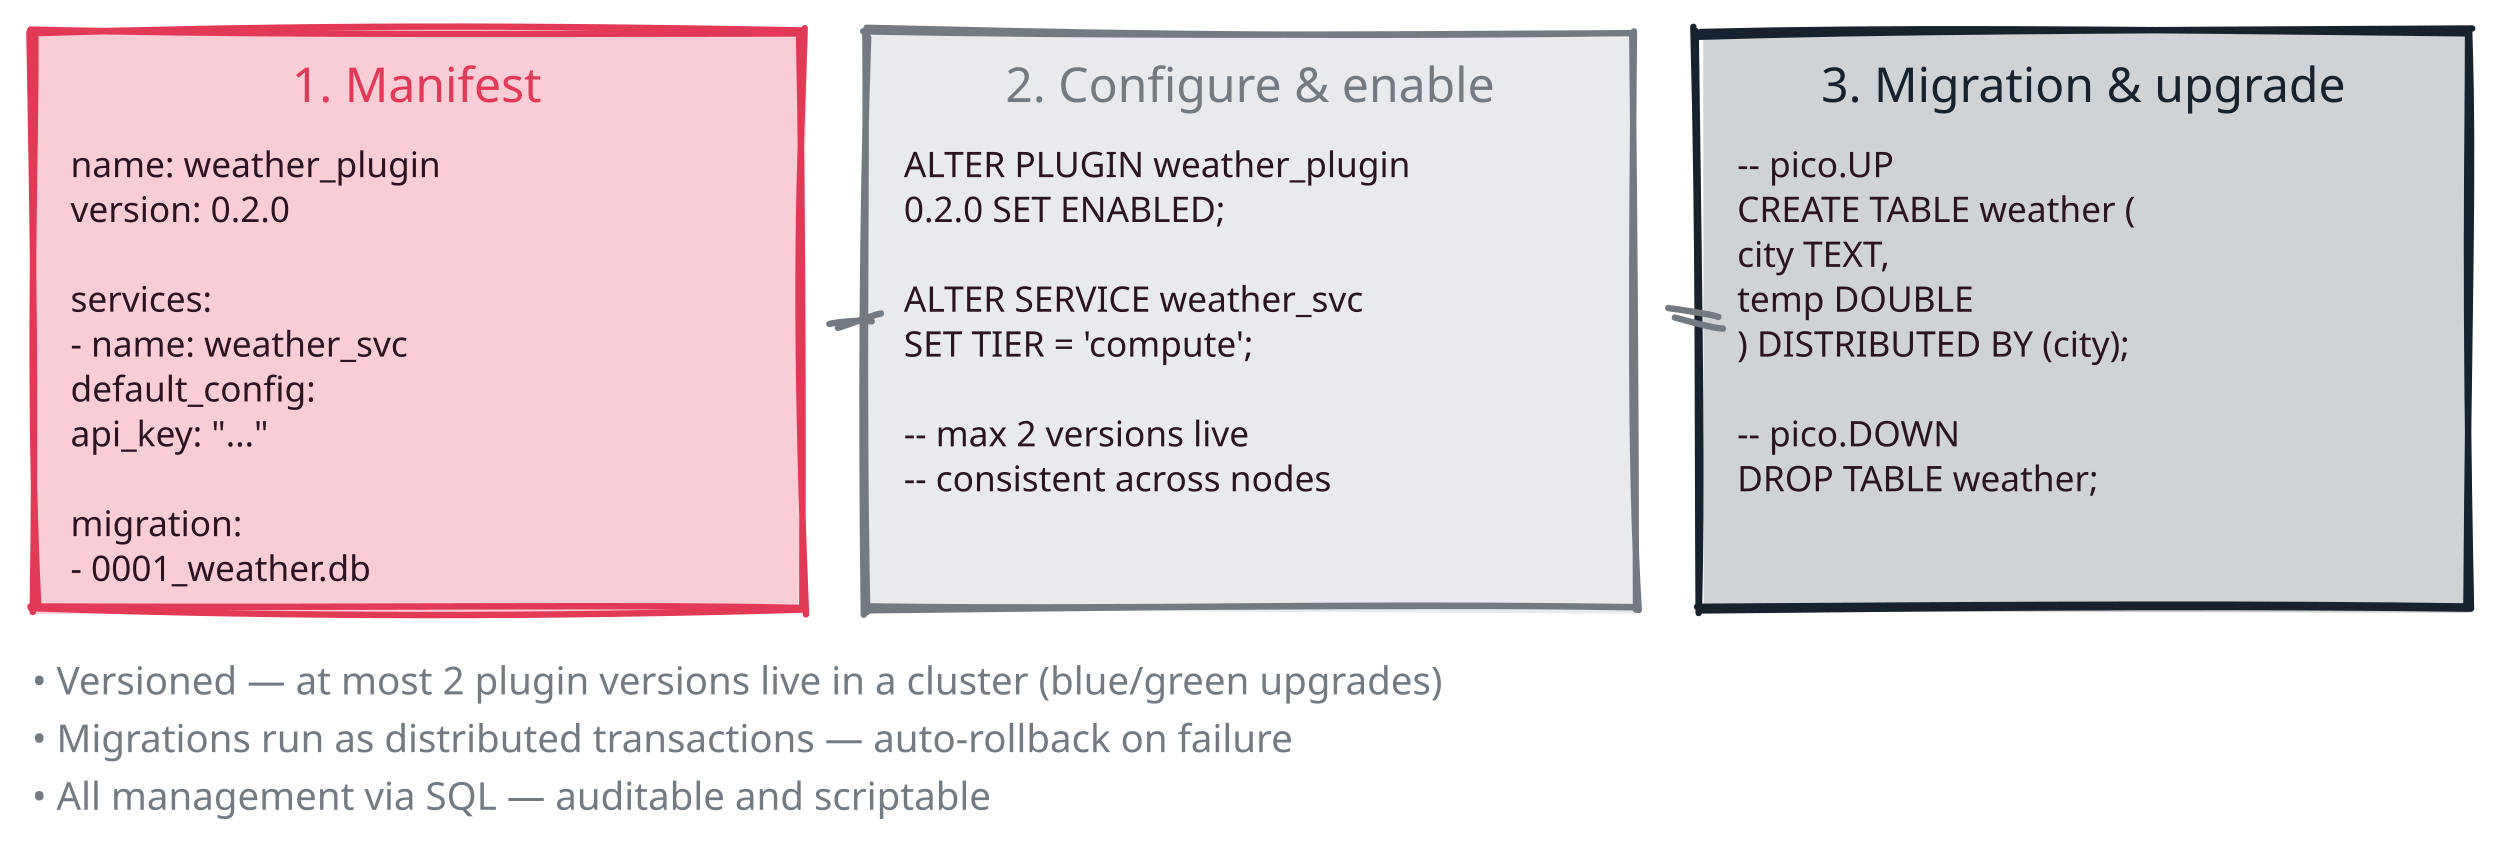
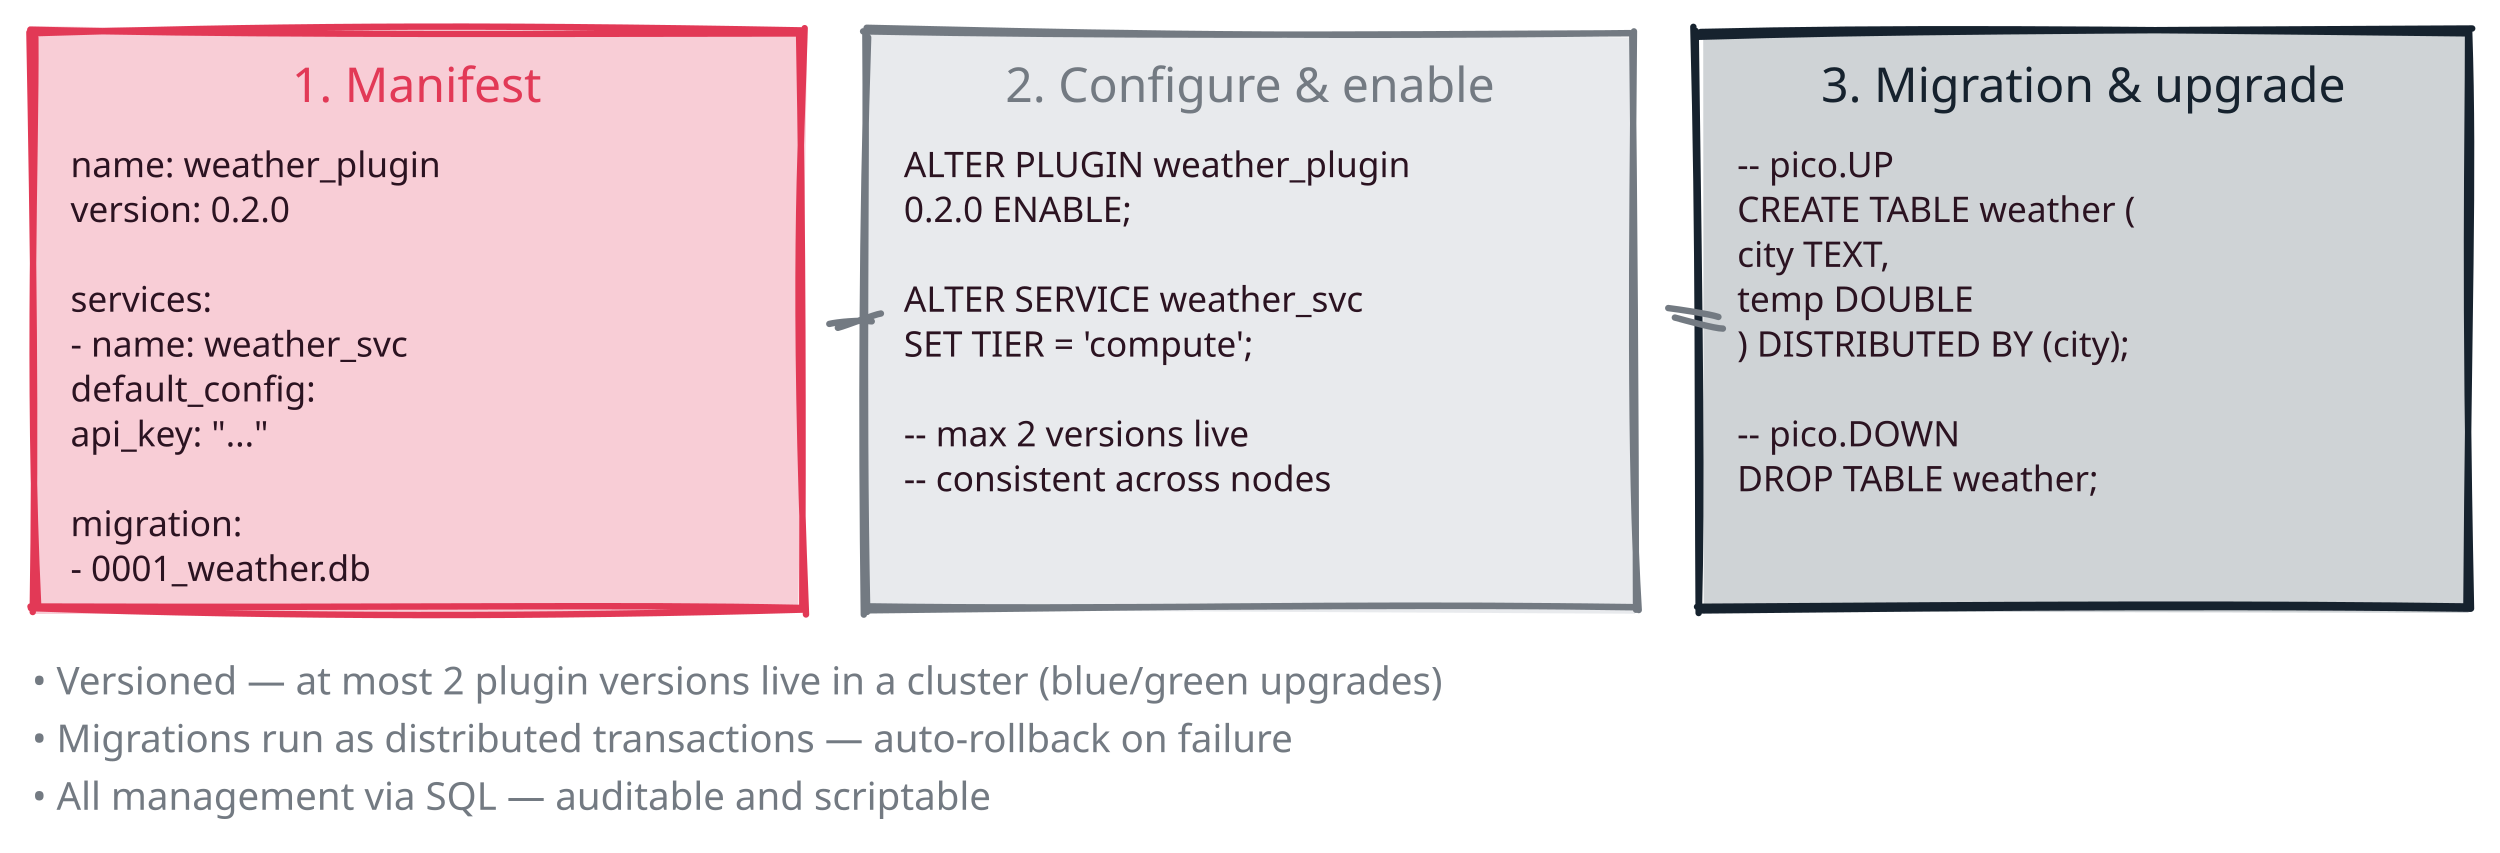
<svg xmlns="http://www.w3.org/2000/svg" version="1.1" viewBox="0 0 780 266" width="780" height="266">
  <defs>
    <style>
      @font-face {
        font-family: "Virgil";
        src: url("https://excalidraw.com/Virgil.woff2");
      }
      @font-face {
        font-family: "Cascadia";
        src: url("https://excalidraw.com/Cascadia.woff2");
      }
    </style>
  </defs>
  <rect x="0" y="0" width="780" height="266" fill="transparent" />
  <g stroke-linecap="round" transform="translate(10 10) rotate(0 120 90)">
    <path d="M-0.99 -1.86 L241.85 1.47 L239.06 180.8 L0.23 181.57" stroke="none" stroke-width="0" fill="#F8CDD6" />
    <path d="M-0.55 -0.73 C58.38 0.71, 116.13 0.7, 238.46 0.45 M0.1 0.38 C68 -1.75, 134.86 -2.55, 240.71 -0.51 M241.05 -1.21 C239.86 39.63, 237.21 76.06, 241.47 181.71 M239.32 0.93 C240.54 63.25, 240.47 126.28, 240.31 179.19 M239.29 179.66 C185.14 178.51, 126.23 179.66, -0.49 179.23 M240.43 180.2 C160.32 182.52, 80.22 182.55, -0.36 179.74 M1.92 179.39 C-1.56 107.41, 1.31 35.19, 1.03 1.8 M0.21 180.95 C1.17 122.99, 0.44 67.55, -0.82 0.09" stroke="#E23956" stroke-width="2" fill="none" />
  </g>
  <g transform="translate(10 14) rotate(0 120 12)">
    <text x="120" y="12.0" dominant-baseline="central" font-family="Cascadia, Segoe UI Emoji" font-size="15px" fill="#E23956" text-anchor="middle" style="white-space: pre;" direction="ltr">1. Manifest</text>
  </g>
  <g transform="translate(22 44) rotate(0 108 7)">
    <text x="0" y="7.0" dominant-baseline="central" font-family="Cascadia, Segoe UI Emoji" font-size="11px" fill="#2B1321" text-anchor="start" style="white-space: pre;" direction="ltr">name: weather_plugin</text>
  </g>
  <g transform="translate(22 58) rotate(0 108 7)">
    <text x="0" y="7.0" dominant-baseline="central" font-family="Cascadia, Segoe UI Emoji" font-size="11px" fill="#2B1321" text-anchor="start" style="white-space: pre;" direction="ltr">version: 0.2.0</text>
  </g>
  <g transform="translate(22 86) rotate(0 108 7)">
    <text x="0" y="7.0" dominant-baseline="central" font-family="Cascadia, Segoe UI Emoji" font-size="11px" fill="#2B1321" text-anchor="start" style="white-space: pre;" direction="ltr">services:</text>
  </g>
  <g transform="translate(22 100) rotate(0 108 7)">
    <text x="0" y="7.0" dominant-baseline="central" font-family="Cascadia, Segoe UI Emoji" font-size="11px" fill="#2B1321" text-anchor="start" style="white-space: pre;" direction="ltr">  - name: weather_svc</text>
  </g>
  <g transform="translate(22 114) rotate(0 108 7)">
    <text x="0" y="7.0" dominant-baseline="central" font-family="Cascadia, Segoe UI Emoji" font-size="11px" fill="#2B1321" text-anchor="start" style="white-space: pre;" direction="ltr">    default_config:</text>
  </g>
  <g transform="translate(22 128) rotate(0 108 7)">
    <text x="0" y="7.0" dominant-baseline="central" font-family="Cascadia, Segoe UI Emoji" font-size="11px" fill="#2B1321" text-anchor="start" style="white-space: pre;" direction="ltr">      api_key: "..."</text>
  </g>
  <g transform="translate(22 156) rotate(0 108 7)">
    <text x="0" y="7.0" dominant-baseline="central" font-family="Cascadia, Segoe UI Emoji" font-size="11px" fill="#2B1321" text-anchor="start" style="white-space: pre;" direction="ltr">migration:</text>
  </g>
  <g transform="translate(22 170) rotate(0 108 7)">
    <text x="0" y="7.0" dominant-baseline="central" font-family="Cascadia, Segoe UI Emoji" font-size="11px" fill="#2B1321" text-anchor="start" style="white-space: pre;" direction="ltr">  - 0001_weather.db</text>
  </g>
  <g stroke-linecap="round" transform="translate(270 10) rotate(0 120 90)">
    <path d="M-0.99 -1.43 L238.76 1.69 L240.13 181.49 L-1.26 180.22" stroke="none" stroke-width="0" fill="#E8EAED" />
    <path d="M0.4 -1.33 C59.74 -0.01, 116.84 1.76, 238.57 0.33 M-0.71 -0.21 C73.48 1.21, 147.61 0.91, 239.37 0.37 M239.79 -0.2 C239.22 67.25, 238.4 133.26, 241.28 180.33 M239.27 0.94 C239.91 56.27, 240.31 115.28, 240.44 180.24 M240.17 179.43 C155.09 178.2, 73.72 180.28, 0.12 179.17 M239.71 179.47 C180.14 178.49, 119.39 179, 0.29 180.43 M-0.49 181.76 C-1.27 120.33, -1.05 57.76, 0.86 1.68 M0.57 180.91 C-0.89 110.35, 0.5 40.42, 0 -0.15" stroke="#737A82" stroke-width="2" fill="none" />
  </g>
  <g transform="translate(270 14) rotate(0 120 12)">
    <text x="120" y="12.0" dominant-baseline="central" font-family="Cascadia, Segoe UI Emoji" font-size="15px" fill="#737A82" text-anchor="middle" style="white-space: pre;" direction="ltr">2. Configure &amp; enable</text>
  </g>
  <g transform="translate(282 44) rotate(0 108 7)">
    <text x="0" y="7.0" dominant-baseline="central" font-family="Cascadia, Segoe UI Emoji" font-size="11px" fill="#2B1321" text-anchor="start" style="white-space: pre;" direction="ltr">ALTER PLUGIN weather_plugin</text>
  </g>
  <g transform="translate(282 58) rotate(0 108 7)">
-     <text x="0" y="7.0" dominant-baseline="central" font-family="Cascadia, Segoe UI Emoji" font-size="11px" fill="#2B1321" text-anchor="start" style="white-space: pre;" direction="ltr">  0.2.0 SET ENABLED;</text>
+     <text x="0" y="7.0" dominant-baseline="central" font-family="Cascadia, Segoe UI Emoji" font-size="11px" fill="#2B1321" text-anchor="start" style="white-space: pre;" direction="ltr">  0.2.0 ENABLE;</text>
  </g>
  <g transform="translate(282 86) rotate(0 108 7)">
    <text x="0" y="7.0" dominant-baseline="central" font-family="Cascadia, Segoe UI Emoji" font-size="11px" fill="#2B1321" text-anchor="start" style="white-space: pre;" direction="ltr">ALTER SERVICE weather_svc</text>
  </g>
  <g transform="translate(282 100) rotate(0 108 7)">
    <text x="0" y="7.0" dominant-baseline="central" font-family="Cascadia, Segoe UI Emoji" font-size="11px" fill="#2B1321" text-anchor="start" style="white-space: pre;" direction="ltr">  SET TIER = 'compute';</text>
  </g>
  <g transform="translate(282 128) rotate(0 108 7)">
    <text x="0" y="7.0" dominant-baseline="central" font-family="Cascadia, Segoe UI Emoji" font-size="11px" fill="#2B1321" text-anchor="start" style="white-space: pre;" direction="ltr">-- max 2 versions live</text>
  </g>
  <g transform="translate(282 142) rotate(0 108 7)">
    <text x="0" y="7.0" dominant-baseline="central" font-family="Cascadia, Segoe UI Emoji" font-size="11px" fill="#2B1321" text-anchor="start" style="white-space: pre;" direction="ltr">-- consistent across nodes</text>
  </g>
  <g stroke-linecap="round" transform="translate(530 10) rotate(0 120 90)">
    <path d="M1.4 1.31 L239.49 -1.33 L240.19 181.23 L1.55 180.74" stroke="none" stroke-width="0" fill="#CFD3D6" />
    <path d="M-1.5 1.52 C58.83 -0.32, 116.07 -0.46, 241.32 -1.11 M0.64 -0.02 C60.33 -1.42, 119.08 -0.98, 239.96 0.41 M240.38 -0.19 C241.9 45.34, 240.14 87.82, 239.53 178.42 M240.04 0.15 C240.05 37.49, 238.83 75.67, 240.95 179.87 M240.87 179.92 C143.31 178.62, 46.91 180.12, 1.27 180.46 M240.47 179.22 C175.47 178.34, 111.33 178.56, -0.52 179.32 M-0.02 181.26 C-0.4 121.87, 0.11 64.62, -1.67 -1.62 M0.05 180.88 C0.98 142.24, 0.46 104.72, -0.95 -0.34" stroke="#16222E" stroke-width="2" fill="none" />
  </g>
  <g transform="translate(530 14) rotate(0 120 12)">
    <text x="120" y="12.0" dominant-baseline="central" font-family="Cascadia, Segoe UI Emoji" font-size="15px" fill="#16222E" text-anchor="middle" style="white-space: pre;" direction="ltr">3. Migration &amp; upgrade</text>
  </g>
  <g transform="translate(542 44) rotate(0 108 7)">
    <text x="0" y="7.0" dominant-baseline="central" font-family="Cascadia, Segoe UI Emoji" font-size="11px" fill="#2B1321" text-anchor="start" style="white-space: pre;" direction="ltr">-- pico.UP</text>
  </g>
  <g transform="translate(542 58) rotate(0 108 7)">
    <text x="0" y="7.0" dominant-baseline="central" font-family="Cascadia, Segoe UI Emoji" font-size="11px" fill="#2B1321" text-anchor="start" style="white-space: pre;" direction="ltr">CREATE TABLE weather (</text>
  </g>
  <g transform="translate(542 72) rotate(0 108 7)">
    <text x="0" y="7.0" dominant-baseline="central" font-family="Cascadia, Segoe UI Emoji" font-size="11px" fill="#2B1321" text-anchor="start" style="white-space: pre;" direction="ltr">  city TEXT,</text>
  </g>
  <g transform="translate(542 86) rotate(0 108 7)">
    <text x="0" y="7.0" dominant-baseline="central" font-family="Cascadia, Segoe UI Emoji" font-size="11px" fill="#2B1321" text-anchor="start" style="white-space: pre;" direction="ltr">  temp DOUBLE</text>
  </g>
  <g transform="translate(542 100) rotate(0 108 7)">
    <text x="0" y="7.0" dominant-baseline="central" font-family="Cascadia, Segoe UI Emoji" font-size="11px" fill="#2B1321" text-anchor="start" style="white-space: pre;" direction="ltr">) DISTRIBUTED BY (city);</text>
  </g>
  <g transform="translate(542 128) rotate(0 108 7)">
    <text x="0" y="7.0" dominant-baseline="central" font-family="Cascadia, Segoe UI Emoji" font-size="11px" fill="#2B1321" text-anchor="start" style="white-space: pre;" direction="ltr">-- pico.DOWN</text>
  </g>
  <g transform="translate(542 142) rotate(0 108 7)">
    <text x="0" y="7.0" dominant-baseline="central" font-family="Cascadia, Segoe UI Emoji" font-size="11px" fill="#2B1321" text-anchor="start" style="white-space: pre;" direction="ltr">DROP TABLE weather;</text>
  </g>
  <g stroke-linecap="round">
    <g transform="translate(260 100) rotate(0 8 0)">
      <path d="M1.42 2.28 C4.15 1.58, 12.74 -1.9, 14.84 -2.18 M-1.25 1.06 C1.15 0.46, 8.46 -0.22, 11.98 0.27" stroke="#737A82" stroke-width="2" fill="none" />
    </g>
  </g>
  <g stroke-linecap="round">
    <g transform="translate(520 100) rotate(0 8 0)">
      <path d="M2.56 -0.92 C5.74 -0.06, 15.08 2.54, 17.54 2.52 M0.5 -3.88 C3.59 -3.51, 13.52 -2.03, 16.14 -1.12" stroke="#737A82" stroke-width="2" fill="none" />
    </g>
  </g>
  <g transform="translate(10 204) rotate(0 380 8)">
    <text x="0" y="8.0" dominant-baseline="central" font-family="Cascadia, Segoe UI Emoji" font-size="12px" fill="#737A82" text-anchor="start" style="white-space: pre;" direction="ltr">• Versioned — at most 2 plugin versions live in a cluster (blue/green upgrades)</text>
  </g>
  <g transform="translate(10 222) rotate(0 380 8)">
    <text x="0" y="8.0" dominant-baseline="central" font-family="Cascadia, Segoe UI Emoji" font-size="12px" fill="#737A82" text-anchor="start" style="white-space: pre;" direction="ltr">• Migrations run as distributed transactions — auto-rollback on failure</text>
  </g>
  <g transform="translate(10 240) rotate(0 380 8)">
    <text x="0" y="8.0" dominant-baseline="central" font-family="Cascadia, Segoe UI Emoji" font-size="12px" fill="#737A82" text-anchor="start" style="white-space: pre;" direction="ltr">• All management via SQL — auditable and scriptable</text>
  </g>
</svg>
